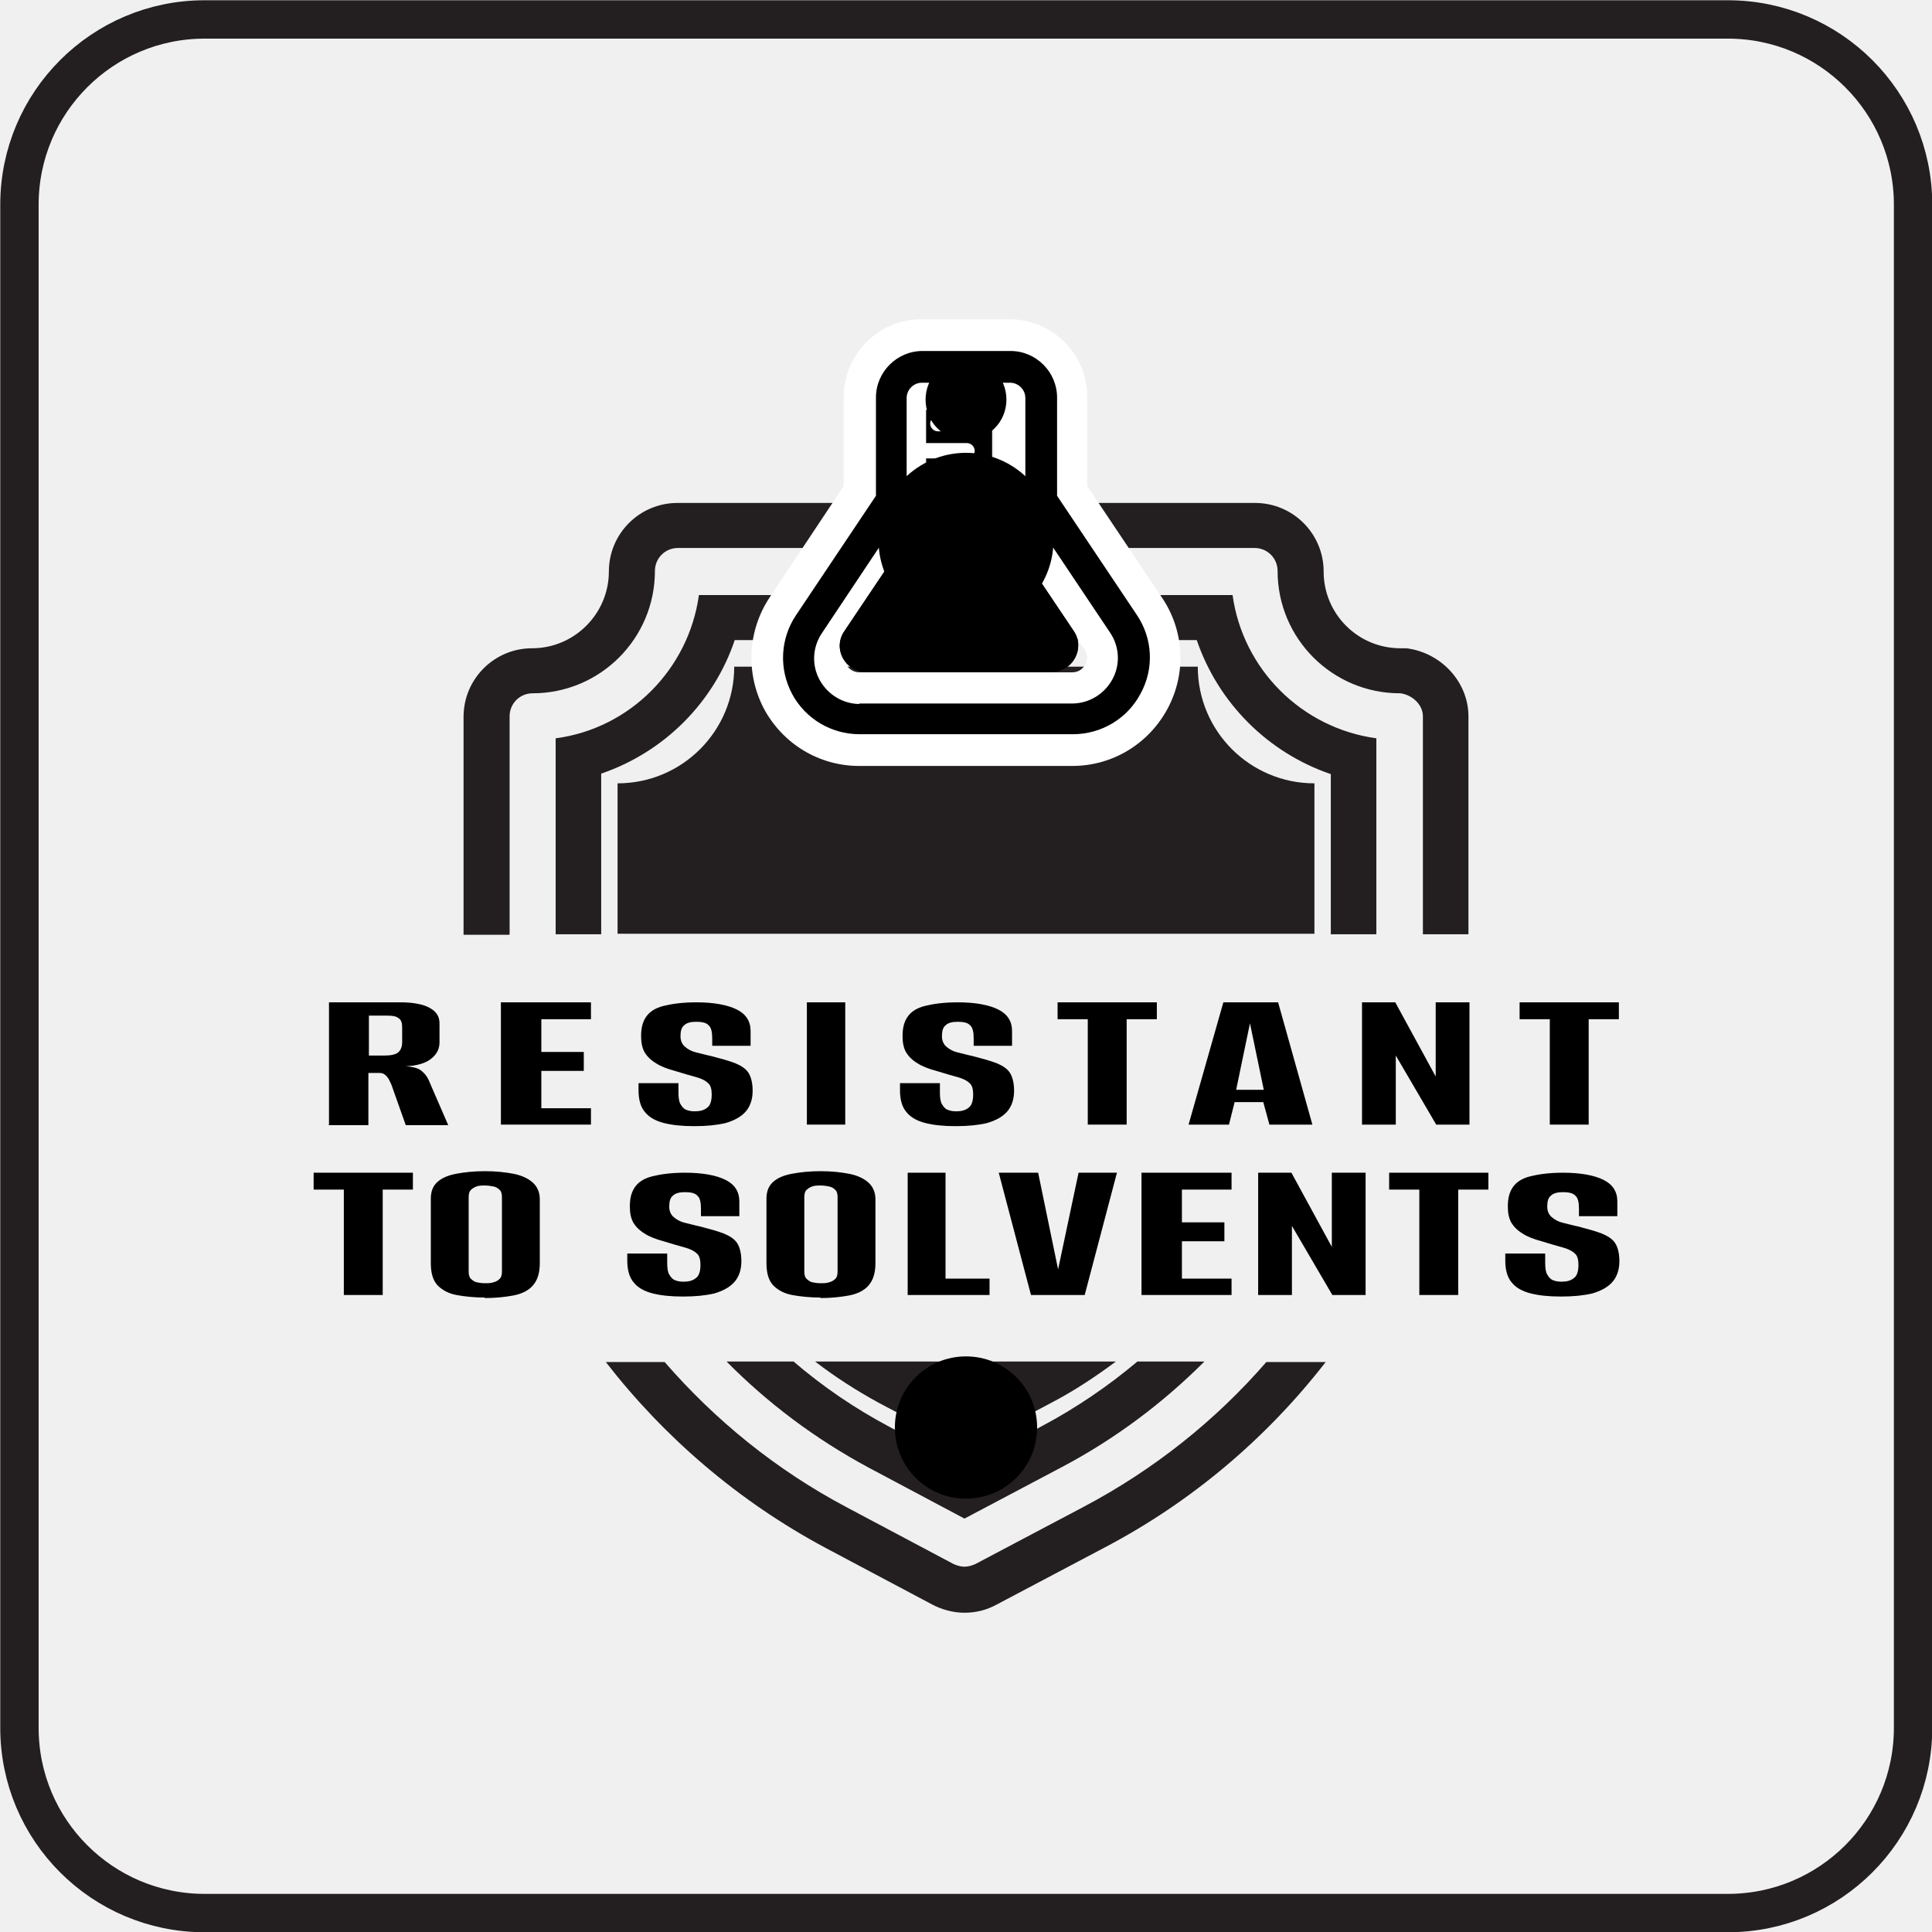
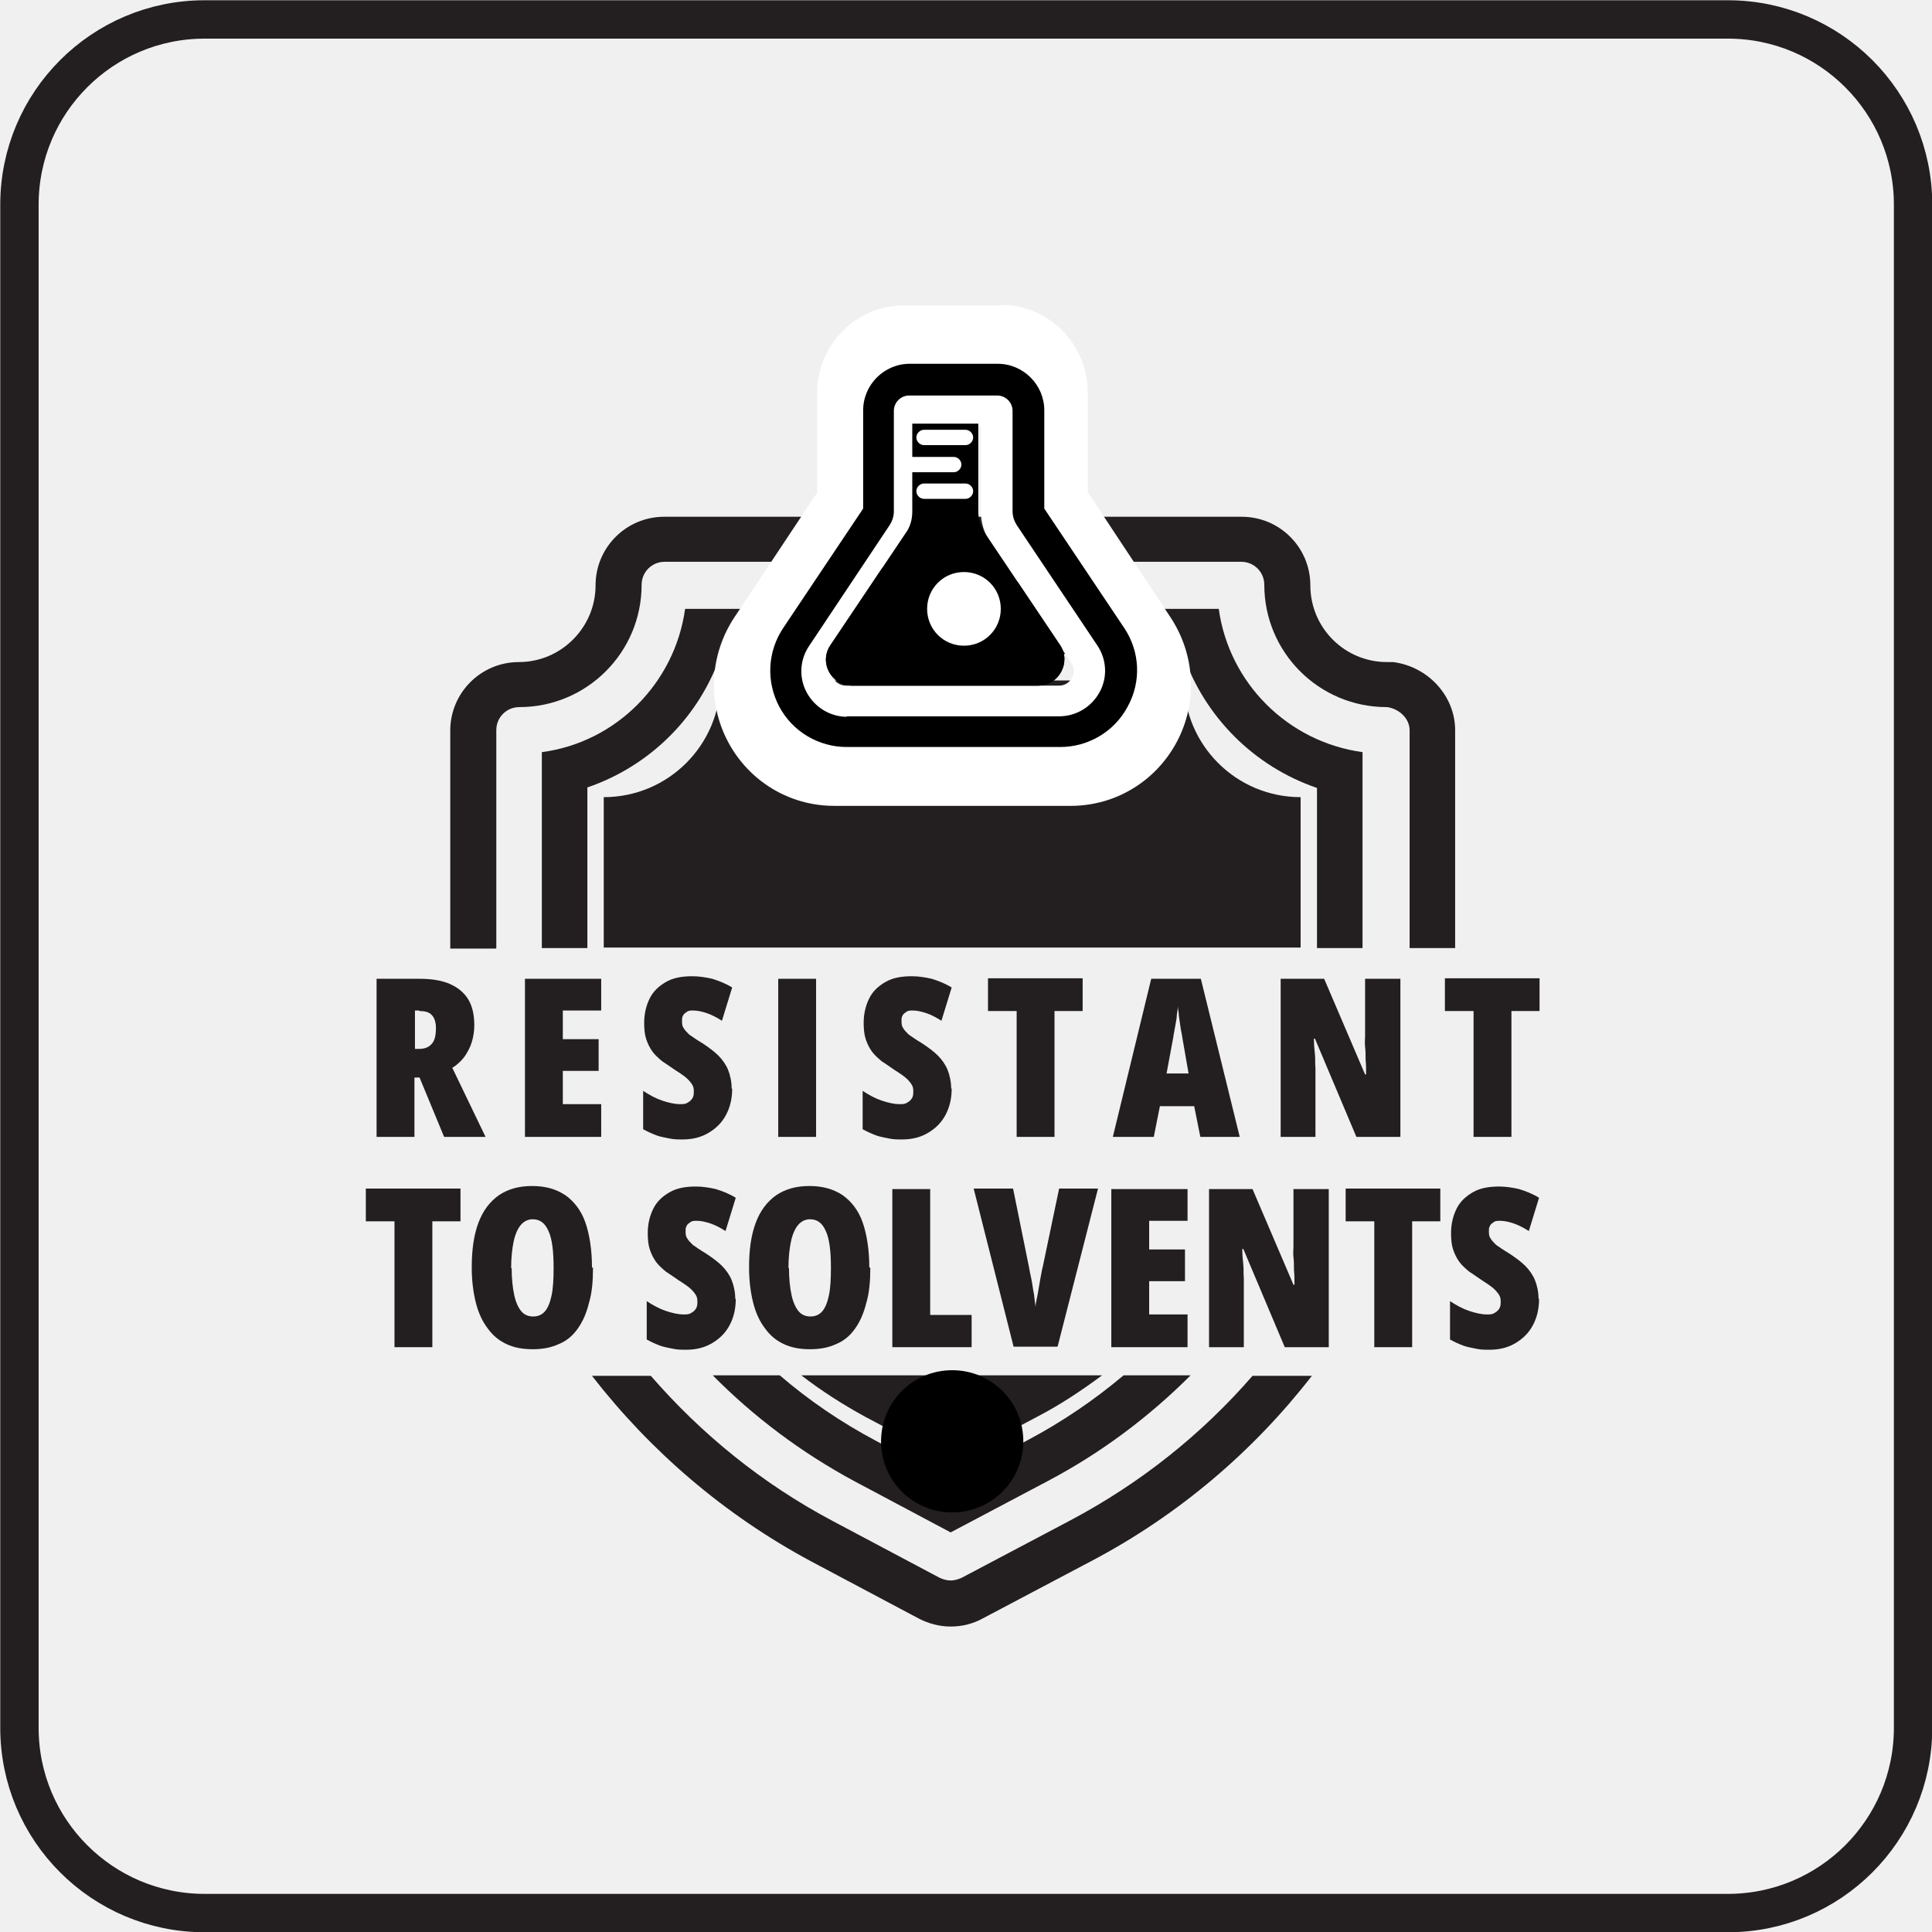
<svg xmlns="http://www.w3.org/2000/svg" id="Layer_2" data-name="Layer 2" viewBox="0 0 37.76 37.76">
  <defs>
    <style>
      .cls-1 {
        fill: #fff;
      }

      .cls-2 {
        clip-path: url(#clippath);
      }

      .cls-3 {
        fill: #231f20;
      }

      .cls-4 {
        fill: none;
        stroke: #231f20;
        stroke-miterlimit: 10;
        stroke-width: .75px;
      }
    </style>
    <clipPath id="clippath">
-       <path d="M18.1,8.01v1.72c0,.15-.04,.3-.13,.42l-1.47,2.19c-.23,.34,.02,.79,.42,.79h3.64c.41,0,.65-.46,.43-.79l-1.47-2.19c-.08-.12-.13-.27-.13-.42v-1.72h-1.3Z" />
+       <path d="M17.83,8.28v1.72c0,.15-.04,.3-.13,.42l-1.47,2.19c-.23,.34,.02,.79,.42,.79h3.64c.41,0,.65-.46,.43-.79l-1.47-2.19c-.08-.12-.13-.27-.13-.42v-1.72h-1.3Z" />
    </clipPath>
  </defs>
  <g id="Layer_1-2" data-name="Layer 1">
    <rect class="cls-4" x=".38" y=".38" width="37.01" height="37.01" rx="3.62" ry="3.62" />
    <g>
      <g>
        <g>
-           <path class="cls-3" d="M15.93,26.61c.39,.3,.81,.57,1.25,.81l1.68,.89,1.7-.9c.44-.23,.86-.51,1.25-.8h-5.88Z" />
-           <path class="cls-3" d="M25.69,18.25v-2.94h0c-1.26,0-2.28-1.02-2.28-2.28h0s-.62,0-.62,0H14.35c0,1.26-1.02,2.28-2.28,2.28h0v2.94h13.61Z" />
+           <path class="cls-3" d="M15.66,26.88c.39,.3,.81,.57,1.25,.81l1.68,.89,1.7-.9c.44-.23,.86-.51,1.25-.8h-5.88Z" />
+           <path class="cls-3" d="M25.42,18.52v-2.94h0c-1.26,0-2.28-1.02-2.28-2.28h0s-.62,0-.62,0H14.08c0,1.26-1.02,2.28-2.28,2.28h0v2.94h13.61Z" />
        </g>
        <g>
-           <path class="cls-3" d="M9.96,18.26v-4.26c0-.25,.2-.45,.45-.45,1.32,0,2.39-1.07,2.39-2.39,0-.25,.2-.45,.45-.45h11.27c.25,0,.45,.2,.45,.45,0,1.32,1.07,2.39,2.39,2.39h.01c.23,.03,.44,.22,.44,.45v4.26h.89v-4.26c0-.66-.52-1.24-1.21-1.33h-.06s-.06,0-.06,0c-.83,0-1.5-.67-1.5-1.5,0-.74-.6-1.34-1.34-1.34H13.24c-.74,0-1.34,.6-1.34,1.34,0,.82-.67,1.5-1.5,1.5-.74,0-1.34,.6-1.34,1.34v4.26h.89Z" />
-           <path class="cls-3" d="M24.75,26.62c-.99,1.14-2.19,2.1-3.57,2.83l-2.12,1.12c-.07,.03-.14,.05-.21,.05s-.14-.02-.21-.05l-2.09-1.11c-1.38-.73-2.57-1.7-3.56-2.84h-1.15c1.14,1.47,2.59,2.72,4.29,3.63l2.09,1.11c.19,.1,.41,.16,.63,.16s.43-.05,.63-.16l2.12-1.12c1.71-.9,3.17-2.15,4.31-3.62h-1.15Z" />
+           <path class="cls-3" d="M9.7,18.53v-4.26c0-.25,.2-.45,.45-.45,1.32,0,2.39-1.07,2.39-2.39,0-.25,.2-.45,.45-.45h11.27c.25,0,.45,.2,.45,.45,0,1.32,1.07,2.39,2.39,2.39h.01c.23,.03,.44,.22,.44,.45v4.26h.89v-4.26c0-.66-.52-1.24-1.21-1.33h-.06s-.06,0-.06,0c-.83,0-1.5-.67-1.5-1.5,0-.74-.6-1.34-1.34-1.34H12.98c-.74,0-1.34,.6-1.34,1.34,0,.82-.67,1.5-1.5,1.5-.74,0-1.34,.6-1.34,1.34v4.26h.89Z" />
+           <path class="cls-3" d="M24.48,26.89c-.99,1.14-2.19,2.1-3.57,2.83l-2.12,1.12c-.07,.03-.14,.05-.21,.05s-.14-.02-.21-.05l-2.09-1.11c-1.38-.73-2.57-1.7-3.56-2.84h-1.15c1.14,1.47,2.59,2.72,4.29,3.63l2.09,1.11c.19,.1,.41,.16,.63,.16s.43-.05,.63-.16l2.12-1.12c1.71-.9,3.17-2.15,4.31-3.62h-1.15Z" />
        </g>
        <g>
-           <path class="cls-3" d="M11.75,18.25v-3.13c1.23-.42,2.2-1.39,2.61-2.61h9.03c.42,1.23,1.39,2.2,2.62,2.62v3.13h.89v-3.83c-1.46-.2-2.61-1.35-2.81-2.8H13.66c-.2,1.45-1.35,2.61-2.8,2.8v3.83h.89Z" />
-           <path class="cls-3" d="M22.23,26.61c-.57,.48-1.2,.91-1.88,1.27l-1.49,.79-1.47-.78c-.68-.36-1.31-.79-1.88-1.28h-1.31c.8,.81,1.73,1.51,2.77,2.07l1.88,1,1.91-1.01c1.04-.55,1.97-1.25,2.78-2.06h-1.31Z" />
+           <path class="cls-3" d="M11.48,18.52v-3.13c1.23-.42,2.2-1.39,2.61-2.61h9.03c.42,1.23,1.39,2.2,2.62,2.62v3.13h.89v-3.83c-1.46-.2-2.61-1.35-2.81-2.8H13.39c-.2,1.45-1.35,2.61-2.8,2.8v3.83h.89Z" />
+           <path class="cls-3" d="M21.96,26.88c-.57,.48-1.2,.91-1.88,1.27l-1.49,.79-1.47-.78c-.68-.36-1.31-.79-1.88-1.28h-1.31c.8,.81,1.73,1.51,2.77,2.07l1.88,1,1.91-1.01c1.04-.55,1.97-1.25,2.78-2.06h-1.31Z" />
        </g>
      </g>
      <g>
-         <path d="M18.02,9.72c0,.16-.04,.31-.13,.44l-1.58,2.37c-.12,.18-.13,.41-.03,.6,.1,.19,.3,.31,.52,.31h4.17c.22,0,.41-.12,.52-.31,.1-.19,.09-.42-.03-.6l-1.58-2.36c-.09-.13-.13-.28-.13-.44v-1.96h-1.72v1.96Zm-1.22,4.93c-.67,0-1.28-.37-1.59-.95-.31-.59-.28-1.3,.09-1.85l1.51-2.25v-1.83c0-.67,.55-1.22,1.22-1.22h1.72c.67,0,1.22,.55,1.22,1.22v1.83l1.51,2.26c.37,.55,.41,1.27,.09,1.85-.31,.59-.92,.95-1.59,.95h-4.17Z" />
-         <path class="cls-1" d="M18.32,8.07h1.11v1.66c0,.22,.06,.43,.19,.61l1.58,2.36c.06,.09,.06,.2,.01,.29-.05,.09-.14,.15-.25,.15h-4.17c-.1,0-.2-.06-.25-.15-.05-.09-.04-.2,.01-.29l1.58-2.37c.12-.18,.18-.39,.18-.61v-1.66Zm1.41-1.83h-1.72c-.84,0-1.52,.68-1.52,1.52v1.74l-1.45,2.18c-.43,.65-.47,1.48-.11,2.17,.37,.69,1.08,1.12,1.86,1.12h4.17c.78,0,1.49-.43,1.86-1.12,.37-.69,.33-1.52-.11-2.17l-1.46-2.18v-1.74c0-.84-.68-1.52-1.52-1.52m.89,3.42s0,0,0,0h0Zm-3.84,4.09h4.17c.33,0,.63-.18,.79-.47,.16-.29,.14-.64-.04-.91l-1.58-2.36c-.05-.08-.08-.17-.08-.27v-1.96c0-.17-.14-.3-.3-.3h-1.72c-.17,0-.3,.14-.3,.3v1.96c0,.1-.03,.19-.08,.27l-1.58,2.37c-.18,.27-.2,.62-.04,.91,.16,.29,.46,.47,.79,.47m2.94-6.9c.5,0,.91,.41,.91,.91v1.92l1.56,2.33c.31,.46,.34,1.05,.07,1.54-.26,.49-.77,.79-1.32,.79h-4.17c-.55,0-1.06-.3-1.32-.79-.26-.49-.23-1.08,.08-1.54l1.56-2.33v-1.92c0-.5,.41-.91,.91-.91h1.72Z" />
+         <path d="M17.75,9.99c0,.16-.04,.31-.13,.44l-1.58,2.37c-.12,.18-.13,.41-.03,.6,.1,.19,.3,.31,.52,.31h4.17c.22,0,.41-.12,.52-.31,.1-.19,.09-.42-.03-.6l-1.58-2.36c-.09-.13-.13-.28-.13-.44v-1.96h-1.72v1.96Zm-1.22,4.93c-.67,0-1.28-.37-1.59-.95-.31-.59-.28-1.3,.09-1.85l1.51-2.25v-1.83c0-.67,.55-1.22,1.22-1.22h1.72c.67,0,1.22,.55,1.22,1.22v1.83l1.51,2.26c.37,.55,.41,1.27,.09,1.85-.31,.59-.92,.95-1.59,.95h-4.17Z" />
+         <path class="cls-1" d="M18.06,8.33h1.11v1.66c0,.22,.06,.43,.19,.61l1.58,2.36c.06,.09,.06,.2,.01,.29-.05,.09-.14,.15-.25,.15h-4.17c-.1,0-.2-.06-.25-.15-.05-.09-.04-.2,.01-.29l1.58-2.37c.12-.18,.18-.39,.18-.61v-1.66Zm1.51-2.36h-1.91c-.93,0-1.69,.77-1.69,1.71v1.95l-1.62,2.44c-.48,.73-.53,1.66-.12,2.43,.41,.77,1.2,1.25,2.07,1.25h4.63c.87,0,1.66-.48,2.07-1.25,.41-.77,.36-1.7-.12-2.43l-1.62-2.45v-1.95c0-.94-.76-1.71-1.69-1.71m.8,3.95s0,0,0,0h0Zm-3.84,4.09h4.17c.33,0,.63-.18,.79-.47,.16-.29,.14-.64-.04-.91l-1.58-2.36c-.05-.08-.08-.17-.08-.27v-1.96c0-.17-.14-.3-.3-.3h-1.72c-.17,0-.3,.14-.3,.3v1.96c0,.1-.03,.19-.08,.27l-1.58,2.37c-.18,.27-.2,.62-.04,.91,.16,.29,.46,.47,.79,.47m2.94-6.9c.5,0,.91,.41,.91,.91v1.92l1.56,2.33c.31,.46,.34,1.05,.07,1.54-.26,.49-.77,.79-1.32,.79h-4.17c-.55,0-1.06-.3-1.32-.79-.26-.49-.23-1.08,.08-1.54l1.56-2.33v-1.92c0-.5,.41-.91,.91-.91h1.72Z" />
        <g>
-           <path d="M18.1,8.01v1.72c0,.15-.04,.3-.13,.42l-1.47,2.19c-.23,.34,.02,.79,.42,.79h3.64c.41,0,.65-.46,.43-.79l-1.47-2.19c-.08-.12-.13-.27-.13-.42v-1.72h-1.3Z" />
+           <path d="M17.83,8.28v1.72c0,.15-.04,.3-.13,.42l-1.47,2.19c-.23,.34,.02,.79,.42,.79h3.64c.41,0,.65-.46,.43-.79l-1.47-2.19c-.08-.12-.13-.27-.13-.42v-1.72h-1.3Z" />
          <g class="cls-2">
-             <path d="M17.5,10.82s.36,.1,.67,.47c.31,.37,.73,.56,.97,.52,.7-.11,.95-.78,1.09-.72l1.36,1.76-.09,.43-5.27-.06v-.96l1.27-1.44Z" />
+             <path d="M17.23,11.09s.36,.1,.67,.47c.31,.37,.73,.56,.97,.52,.7-.11,.95-.78,1.09-.72l1.36,1.76-.09,.43-5.27-.06v-.96l1.27-1.44Z" />
          </g>
        </g>
-         <path class="cls-1" d="M19.71,10.9c0,.29-.24,.53-.53,.53s-.53-.24-.53-.53,.24-.53,.53-.53,.53,.24,.53,.53" />
-         <path class="cls-1" d="M19.14,8.43h-.81c-.08,0-.15-.07-.15-.15s.07-.15,.15-.15h.81c.08,0,.15,.07,.15,.15s-.07,.15-.15,.15" />
-         <path class="cls-1" d="M18.9,8.96h-.81c-.08,0-.15-.07-.15-.15s.07-.15,.15-.15h.81c.08,0,.15,.07,.15,.15s-.07,.15-.15,.15" />
-         <path class="cls-1" d="M19.14,9.48h-.81c-.08,0-.15-.07-.15-.15s.07-.15,.15-.15h.81c.08,0,.15,.07,.15,.15s-.07,.15-.15,.15" />
+         <path class="cls-1" d="M19.56,11.9c0,.4-.32,.72-.72,.72s-.72-.32-.72-.72,.32-.72,.72-.72,.72,.32,.72,.72" />
+         <path class="cls-1" d="M18.87,8.7h-.81c-.08,0-.15-.07-.15-.15s.07-.15,.15-.15h.81c.08,0,.15,.07,.15,.15s-.07,.15-.15,.15" />
+         <path class="cls-1" d="M18.64,9.23h-.81c-.08,0-.15-.07-.15-.15s.07-.15,.15-.15h.81c.08,0,.15,.07,.15,.15s-.07,.15-.15,.15" />
+         <path class="cls-1" d="M18.87,9.75h-.81c-.08,0-.15-.07-.15-.15s.07-.15,.15-.15h.81c.08,0,.15,.07,.15,.15s-.07,.15-.15,.15" />
      </g>
-       <path d="M19.67,7.81c0,.44-.35,.79-.79,.79s-.79-.35-.79-.79,.35-.79,.79-.79,.79,.35,.79,.79" />
-       <path d="M20.59,10.56c0,.94-.77,1.71-1.71,1.71s-1.71-.77-1.71-1.71,.77-1.71,1.71-1.71,1.71,.77,1.71,1.71" />
-       <path d="M20.27,27.9c0,.77-.62,1.39-1.39,1.39s-1.39-.62-1.39-1.39,.62-1.39,1.39-1.39,1.39,.62,1.39,1.39" />
+       <path d="M20,28.17c0,.77-.62,1.39-1.39,1.39s-1.39-.62-1.39-1.39,.62-1.39,1.39-1.39,1.39,.62,1.39,1.39" />
      <g>
-         <path d="M6.43,21.98v-2.39h1.4c.25,0,.45,.04,.57,.11,.13,.07,.19,.17,.19,.3v.37c0,.13-.05,.23-.16,.32-.11,.09-.28,.14-.5,.15,.15,.01,.25,.04,.31,.09s.12,.12,.16,.23l.36,.83h-.83l-.28-.79c-.03-.06-.05-.12-.09-.16-.03-.04-.08-.07-.14-.07h-.22v1.02h-.78Zm.78-1.35h.31c.12,0,.21-.02,.26-.06,.05-.04,.08-.11,.08-.2v-.29c0-.09-.02-.15-.07-.18-.05-.04-.12-.05-.22-.05h-.36v.79Z" />
-         <path d="M9.79,21.98v-2.39h1.76v.33h-.97v.64h.83v.37h-.83v.73h.97v.32h-1.76Z" />
-         <path d="M13.56,22.01c-.23,0-.42-.02-.58-.06s-.29-.11-.37-.21c-.09-.1-.13-.25-.13-.43v-.14h.78v.18c0,.1,.01,.18,.04,.23,.03,.05,.06,.09,.11,.11,.05,.02,.1,.03,.17,.03,.1,0,.18-.02,.24-.07,.06-.04,.09-.13,.09-.26,0-.1-.02-.18-.07-.22-.05-.05-.13-.09-.24-.12-.11-.03-.25-.07-.41-.12-.15-.04-.28-.09-.37-.15-.1-.06-.17-.13-.22-.21-.05-.09-.07-.19-.07-.32,0-.16,.03-.28,.1-.38s.18-.17,.34-.21,.37-.07,.64-.07c.34,0,.61,.05,.79,.14,.18,.09,.27,.23,.27,.42v.29h-.75v-.15c0-.12-.02-.21-.07-.25-.04-.05-.13-.07-.24-.07s-.19,.02-.24,.07c-.05,.04-.07,.11-.07,.21,0,.09,.03,.16,.09,.21,.06,.05,.13,.09,.22,.11s.19,.05,.29,.07c.19,.05,.34,.09,.47,.14,.12,.05,.21,.11,.26,.19s.08,.2,.08,.35c0,.17-.05,.31-.14,.41s-.22,.17-.39,.22c-.17,.04-.37,.06-.6,.06Z" />
-         <path d="M15.77,21.98v-2.39h.75v2.39h-.75Z" />
-         <path d="M18.67,22.01c-.23,0-.42-.02-.58-.06s-.29-.11-.37-.21c-.09-.1-.13-.25-.13-.43v-.14h.78v.18c0,.1,.01,.18,.04,.23,.03,.05,.06,.09,.11,.11,.05,.02,.1,.03,.17,.03,.1,0,.18-.02,.24-.07,.06-.04,.09-.13,.09-.26,0-.1-.02-.18-.07-.22-.05-.05-.13-.09-.24-.12-.11-.03-.25-.07-.41-.12-.15-.04-.28-.09-.37-.15-.1-.06-.17-.13-.22-.21-.05-.09-.07-.19-.07-.32,0-.16,.03-.28,.1-.38s.18-.17,.34-.21,.37-.07,.64-.07c.34,0,.61,.05,.79,.14,.18,.09,.27,.23,.27,.42v.29h-.75v-.15c0-.12-.02-.21-.07-.25-.04-.05-.13-.07-.24-.07s-.19,.02-.24,.07c-.05,.04-.07,.11-.07,.21,0,.09,.03,.16,.09,.21,.06,.05,.13,.09,.22,.11s.19,.05,.29,.07c.19,.05,.34,.09,.47,.14,.12,.05,.21,.11,.26,.19s.08,.2,.08,.35c0,.17-.05,.31-.14,.41s-.22,.17-.39,.22c-.17,.04-.37,.06-.6,.06Z" />
-         <path d="M21.26,21.98v-2.06h-.59v-.33h1.94v.33h-.59v2.06h-.75Z" />
-         <path d="M23.23,21.98l.68-2.39h1.07l.67,2.39h-.84l-.12-.44h-.56l-.11,.44h-.81Zm.93-.68h.54l-.27-1.3-.27,1.3Z" />
-         <path d="M26.62,21.98v-2.39h.65l.79,1.45v-1.45h.66v2.39h-.65l-.79-1.35v1.35h-.66Z" />
-         <path d="M30.29,21.98v-2.06h-.59v-.33h1.94v.33h-.59v2.06h-.75Z" />
-         <path d="M6.72,25.31v-2.06h-.59v-.33h1.94v.33h-.59v2.06h-.75Z" />
-         <path d="M9.48,25.36c-.21,0-.4-.02-.56-.05-.16-.03-.28-.1-.37-.19-.09-.1-.13-.24-.13-.44v-1.25c0-.14,.04-.25,.13-.33,.09-.08,.21-.13,.37-.16s.35-.05,.56-.05,.39,.02,.55,.05,.29,.09,.38,.17c.09,.08,.14,.19,.14,.33v1.25c0,.2-.05,.34-.14,.44s-.22,.16-.38,.19-.35,.05-.56,.05Zm0-.28c.06,0,.12,0,.17-.02,.05-.01,.09-.04,.12-.07,.03-.03,.04-.08,.04-.14v-1.45c0-.06-.01-.11-.04-.14-.03-.03-.07-.06-.12-.07s-.11-.02-.17-.02-.12,0-.17,.02-.08,.04-.11,.07c-.03,.03-.04,.08-.04,.14v1.45c0,.06,.01,.11,.04,.14,.03,.03,.07,.06,.11,.07,.05,.01,.1,.02,.17,.02Z" />
-         <path d="M13.34,25.34c-.23,0-.42-.02-.58-.06s-.29-.11-.37-.21c-.09-.1-.13-.25-.13-.43v-.14h.78v.18c0,.1,.01,.18,.04,.23,.03,.05,.06,.09,.11,.11,.05,.02,.1,.03,.17,.03,.1,0,.18-.02,.24-.07,.06-.04,.09-.13,.09-.26,0-.1-.02-.18-.07-.22-.05-.05-.13-.09-.24-.12-.11-.03-.25-.07-.41-.12-.15-.04-.28-.09-.37-.15-.1-.06-.17-.13-.22-.21-.05-.09-.07-.19-.07-.32,0-.16,.03-.28,.1-.38s.18-.17,.34-.21,.37-.07,.64-.07c.34,0,.61,.05,.79,.14,.18,.09,.27,.23,.27,.42v.29h-.75v-.15c0-.12-.02-.21-.07-.25-.04-.05-.13-.07-.24-.07s-.19,.02-.24,.07c-.05,.04-.07,.11-.07,.21,0,.09,.03,.16,.09,.21,.06,.05,.13,.09,.22,.11s.19,.05,.29,.07c.19,.05,.34,.09,.47,.14,.12,.05,.21,.11,.26,.19s.08,.2,.08,.35c0,.17-.05,.31-.14,.41s-.22,.17-.39,.22c-.17,.04-.37,.06-.6,.06Z" />
-         <path d="M16.04,25.36c-.21,0-.4-.02-.56-.05-.16-.03-.28-.1-.37-.19-.09-.1-.13-.24-.13-.44v-1.25c0-.14,.04-.25,.13-.33,.09-.08,.21-.13,.37-.16s.35-.05,.56-.05,.39,.02,.55,.05,.29,.09,.38,.17c.09,.08,.14,.19,.14,.33v1.25c0,.2-.05,.34-.14,.44s-.22,.16-.38,.19-.35,.05-.56,.05Zm0-.28c.06,0,.12,0,.17-.02,.05-.01,.09-.04,.12-.07,.03-.03,.04-.08,.04-.14v-1.45c0-.06-.01-.11-.04-.14-.03-.03-.07-.06-.12-.07s-.11-.02-.17-.02-.12,0-.17,.02-.08,.04-.11,.07c-.03,.03-.04,.08-.04,.14v1.45c0,.06,.01,.11,.04,.14,.03,.03,.07,.06,.11,.07,.05,.01,.1,.02,.17,.02Z" />
-         <path d="M17.74,25.31v-2.39h.74v2.07h.86v.32h-1.61Z" />
-         <path d="M20.15,25.31l-.63-2.39h.77l.39,1.89,.4-1.89h.75l-.63,2.39h-1.05Z" />
-         <path d="M22.31,25.31v-2.39h1.76v.33h-.97v.64h.83v.37h-.83v.73h.97v.32h-1.76Z" />
-         <path d="M24.59,25.31v-2.39h.65l.79,1.45v-1.45h.66v2.39h-.65l-.79-1.35v1.35h-.66Z" />
-         <path d="M27.74,25.31v-2.06h-.59v-.33h1.94v.33h-.59v2.06h-.75Z" />
-         <path d="M30.5,25.34c-.23,0-.42-.02-.58-.06s-.29-.11-.37-.21c-.09-.1-.13-.25-.13-.43v-.14h.78v.18c0,.1,.01,.18,.04,.23,.03,.05,.06,.09,.11,.11,.05,.02,.1,.03,.17,.03,.1,0,.18-.02,.24-.07,.06-.04,.09-.13,.09-.26,0-.1-.02-.18-.07-.22-.05-.05-.13-.09-.24-.12-.11-.03-.25-.07-.41-.12-.15-.04-.28-.09-.37-.15-.1-.06-.17-.13-.22-.21-.05-.09-.07-.19-.07-.32,0-.16,.03-.28,.1-.38s.18-.17,.34-.21,.37-.07,.64-.07c.34,0,.61,.05,.79,.14,.18,.09,.27,.23,.27,.42v.29h-.75v-.15c0-.12-.02-.21-.07-.25-.04-.05-.13-.07-.24-.07s-.19,.02-.24,.07c-.05,.04-.07,.11-.07,.21,0,.09,.03,.16,.09,.21,.06,.05,.13,.09,.22,.11s.19,.05,.29,.07c.19,.05,.34,.09,.47,.14,.12,.05,.21,.11,.26,.19s.08,.2,.08,.35c0,.17-.05,.31-.14,.41s-.22,.17-.39,.22c-.17,.04-.37,.06-.6,.06Z" />
+         <path class="cls-3" d="M8.19,19.13c.24,0,.44,.03,.6,.1,.16,.07,.28,.17,.36,.3s.12,.3,.12,.51c0,.12-.02,.23-.05,.33s-.08,.19-.14,.28c-.06,.08-.14,.16-.24,.22l.65,1.35h-.81l-.48-1.16h-.1v1.16h-.74v-3.09h.83Zm0,.62h-.08v.75h.08c.11,0,.19-.03,.25-.1,.06-.07,.08-.17,.08-.31,0-.11-.03-.2-.08-.25-.05-.06-.14-.08-.24-.08Z" />
+         <path class="cls-3" d="M11.75,22.22h-1.49v-3.09h1.49v.62h-.75v.56h.7v.62h-.7v.65h.75v.63Z" />
+         <path class="cls-3" d="M14.31,21.28c0,.19-.04,.36-.12,.51-.08,.15-.19,.26-.34,.35s-.32,.13-.51,.13c-.09,0-.17,0-.26-.02s-.17-.03-.25-.06-.17-.07-.26-.12v-.75c.12,.08,.25,.15,.37,.19s.24,.07,.35,.07c.06,0,.11,0,.15-.03,.04-.02,.07-.05,.09-.08,.02-.03,.03-.07,.03-.12s0-.09-.02-.13c-.02-.04-.05-.08-.1-.13-.05-.05-.14-.11-.25-.18-.09-.06-.17-.12-.25-.17-.07-.06-.14-.12-.19-.19-.05-.07-.09-.15-.12-.24s-.04-.2-.04-.32c0-.18,.04-.34,.11-.48,.07-.14,.18-.24,.32-.32,.14-.08,.31-.11,.51-.11,.13,0,.26,.02,.39,.05,.13,.04,.26,.09,.39,.17l-.2,.65c-.11-.07-.21-.12-.3-.15-.09-.03-.18-.05-.26-.05-.05,0-.1,0-.13,.03-.03,.02-.06,.04-.07,.07-.02,.03-.02,.06-.02,.1,0,.05,0,.1,.03,.14,.02,.04,.06,.08,.11,.13,.06,.04,.14,.1,.26,.17,.12,.08,.23,.16,.31,.24,.08,.08,.15,.18,.19,.28s.07,.23,.07,.36Z" />
+         <path class="cls-3" d="M15.21,22.22v-3.09h.74v3.09h-.74Z" />
+         <path class="cls-3" d="M18.6,21.28c0,.19-.04,.36-.12,.51-.08,.15-.19,.26-.34,.35s-.32,.13-.51,.13c-.09,0-.17,0-.26-.02s-.17-.03-.25-.06-.17-.07-.26-.12v-.75c.12,.08,.25,.15,.37,.19s.24,.07,.35,.07c.06,0,.11,0,.15-.03,.04-.02,.07-.05,.09-.08,.02-.03,.03-.07,.03-.12s0-.09-.02-.13c-.02-.04-.05-.08-.1-.13-.05-.05-.14-.11-.25-.18-.09-.06-.17-.12-.25-.17-.07-.06-.14-.12-.19-.19-.05-.07-.09-.15-.12-.24s-.04-.2-.04-.32c0-.18,.04-.34,.11-.48,.07-.14,.18-.24,.32-.32,.14-.08,.31-.11,.51-.11,.13,0,.26,.02,.39,.05,.13,.04,.26,.09,.39,.17l-.2,.65c-.11-.07-.21-.12-.3-.15-.09-.03-.18-.05-.26-.05-.05,0-.1,0-.13,.03-.03,.02-.06,.04-.07,.07-.02,.03-.02,.06-.02,.1,0,.05,0,.1,.03,.14,.02,.04,.06,.08,.11,.13,.06,.04,.14,.1,.26,.17,.12,.08,.23,.16,.31,.24,.08,.08,.15,.18,.19,.28s.07,.23,.07,.36Z" />
+         <path class="cls-3" d="M20.6,22.22h-.73v-2.46h-.56v-.64h1.85v.64h-.55v2.46Z" />
+         <path class="cls-3" d="M23.46,22.22l-.12-.6h-.67l-.12,.6h-.8l.75-3.09h.97l.76,3.09h-.79Zm-.23-1.24l-.12-.69c-.01-.08-.03-.15-.04-.23s-.02-.14-.03-.21c0-.07-.02-.13-.02-.19,0,.06-.01,.12-.02,.18,0,.07-.02,.14-.03,.21-.01,.07-.03,.15-.04,.23l-.13,.7h.45Z" />
+         <path class="cls-3" d="M27.37,22.22h-.86l-.81-1.92h-.02c0,.11,.01,.22,.02,.31s0,.18,.01,.26c0,.08,0,.15,0,.21v1.14h-.68v-3.09h.85l.8,1.87h.02c0-.1,0-.2-.01-.29,0-.09,0-.17-.01-.25s0-.15,0-.21v-1.12h.69v3.09Z" />
+         <path class="cls-3" d="M29.53,22.22h-.73v-2.46h-.56v-.64h1.85v.64h-.55v2.46Z" />
+         <path class="cls-3" d="M8.44,26.33h-.73v-2.46h-.56v-.64h1.85v.64h-.55v2.46Z" />
+         <path class="cls-3" d="M11.59,24.78c0,.26-.02,.49-.08,.69-.05,.2-.12,.36-.22,.5s-.22,.24-.37,.3c-.15,.07-.32,.1-.51,.1s-.36-.03-.51-.1c-.15-.07-.27-.17-.37-.31-.1-.13-.18-.3-.23-.5-.05-.2-.08-.43-.08-.69,0-.34,.04-.63,.13-.87,.09-.24,.22-.41,.4-.54,.18-.12,.39-.18,.65-.18s.47,.06,.65,.18c.17,.12,.31,.3,.39,.53s.13,.53,.13,.88Zm-1.59,0c0,.21,.02,.39,.05,.53,.03,.14,.08,.25,.14,.32,.06,.07,.14,.1,.23,.1s.17-.03,.23-.1c.06-.07,.1-.17,.13-.31,.03-.14,.04-.32,.04-.54,0-.33-.03-.57-.1-.72-.07-.16-.17-.23-.31-.23-.09,0-.17,.04-.23,.11-.06,.07-.11,.18-.14,.32-.03,.14-.05,.32-.05,.53Z" />
+         <path class="cls-3" d="M14.38,25.39c0,.19-.04,.36-.12,.51-.08,.15-.19,.26-.34,.35s-.32,.13-.51,.13c-.09,0-.17,0-.26-.02s-.17-.03-.25-.06-.17-.07-.26-.12v-.75c.12,.08,.25,.15,.37,.19s.24,.07,.35,.07c.06,0,.11,0,.15-.03,.04-.02,.07-.05,.09-.08,.02-.03,.03-.07,.03-.12s0-.09-.02-.13c-.02-.04-.05-.08-.1-.13-.05-.05-.14-.11-.25-.18-.09-.06-.17-.12-.25-.17-.07-.06-.14-.12-.19-.19-.05-.07-.09-.15-.12-.24s-.04-.2-.04-.32c0-.18,.04-.34,.11-.48,.07-.14,.18-.24,.32-.32,.14-.08,.31-.11,.51-.11,.13,0,.26,.02,.39,.05,.13,.04,.26,.09,.39,.17l-.2,.65c-.11-.07-.21-.12-.3-.15-.09-.03-.18-.05-.26-.05-.05,0-.1,0-.13,.03-.03,.02-.06,.04-.07,.07-.02,.03-.02,.06-.02,.1,0,.05,0,.1,.03,.14,.02,.04,.06,.08,.11,.13,.06,.04,.14,.1,.26,.17,.12,.08,.23,.16,.31,.24,.08,.08,.15,.18,.19,.28s.07,.23,.07,.36Z" />
+         <path class="cls-3" d="M17.01,24.78c0,.26-.02,.49-.08,.69-.05,.2-.12,.36-.22,.5s-.22,.24-.37,.3c-.15,.07-.32,.1-.51,.1s-.36-.03-.51-.1c-.15-.07-.27-.17-.37-.31-.1-.13-.18-.3-.23-.5-.05-.2-.08-.43-.08-.69,0-.34,.04-.63,.13-.87,.09-.24,.22-.41,.4-.54,.18-.12,.39-.18,.65-.18s.47,.06,.65,.18c.17,.12,.31,.3,.39,.53s.13,.53,.13,.88Zm-1.59,0c0,.21,.02,.39,.05,.53,.03,.14,.08,.25,.14,.32,.06,.07,.14,.1,.23,.1s.17-.03,.23-.1c.06-.07,.1-.17,.13-.31,.03-.14,.04-.32,.04-.54,0-.33-.03-.57-.1-.72-.07-.16-.17-.23-.31-.23-.09,0-.17,.04-.23,.11-.06,.07-.11,.18-.14,.32-.03,.14-.05,.32-.05,.53Z" />
+         <path class="cls-3" d="M17.44,26.33v-3.09h.74v2.46h.81v.63h-1.54Z" />
+         <path class="cls-3" d="M21.46,23.23l-.79,3.09h-.86l-.78-3.09h.77l.31,1.53c.01,.07,.03,.15,.05,.25s.03,.2,.05,.29c.01,.1,.02,.18,.03,.24,0-.06,.02-.14,.04-.24s.03-.19,.05-.29c.02-.1,.03-.18,.05-.25l.32-1.53h.77Z" />
+         <path class="cls-3" d="M23.21,26.33h-1.49v-3.09h1.49v.62h-.75v.56h.7v.62h-.7v.65h.75v.63Z" />
+         <path class="cls-3" d="M25.97,26.33h-.86l-.81-1.92h-.02c0,.11,.01,.22,.02,.31s0,.18,.01,.26c0,.08,0,.15,0,.21v1.14h-.68v-3.09h.85l.8,1.87h.02c0-.1,0-.2-.01-.29,0-.09,0-.17-.01-.25s0-.15,0-.21v-1.12h.69v3.09Z" />
+         <path class="cls-3" d="M27.59,26.33h-.73v-2.46h-.56v-.64h1.85v.64h-.55v2.46Z" />
+         <path class="cls-3" d="M30.08,25.39c0,.19-.04,.36-.12,.51-.08,.15-.19,.26-.34,.35s-.32,.13-.51,.13c-.09,0-.17,0-.26-.02s-.17-.03-.25-.06-.17-.07-.26-.12v-.75c.12,.08,.25,.15,.37,.19s.24,.07,.35,.07c.06,0,.11,0,.15-.03,.04-.02,.07-.05,.09-.08,.02-.03,.03-.07,.03-.12s0-.09-.02-.13c-.02-.04-.05-.08-.1-.13-.05-.05-.14-.11-.25-.18-.09-.06-.17-.12-.25-.17-.07-.06-.14-.12-.19-.19-.05-.07-.09-.15-.12-.24s-.04-.2-.04-.32c0-.18,.04-.34,.11-.48,.07-.14,.18-.24,.32-.32,.14-.08,.31-.11,.51-.11,.13,0,.26,.02,.39,.05,.13,.04,.26,.09,.39,.17l-.2,.65c-.11-.07-.21-.12-.3-.15-.09-.03-.18-.05-.26-.05-.05,0-.1,0-.13,.03-.03,.02-.06,.04-.07,.07-.02,.03-.02,.06-.02,.1,0,.05,0,.1,.03,.14,.02,.04,.06,.08,.11,.13,.06,.04,.14,.1,.26,.17,.12,.08,.23,.16,.31,.24,.08,.08,.15,.18,.19,.28s.07,.23,.07,.36Z" />
      </g>
    </g>
  </g>
</svg>
